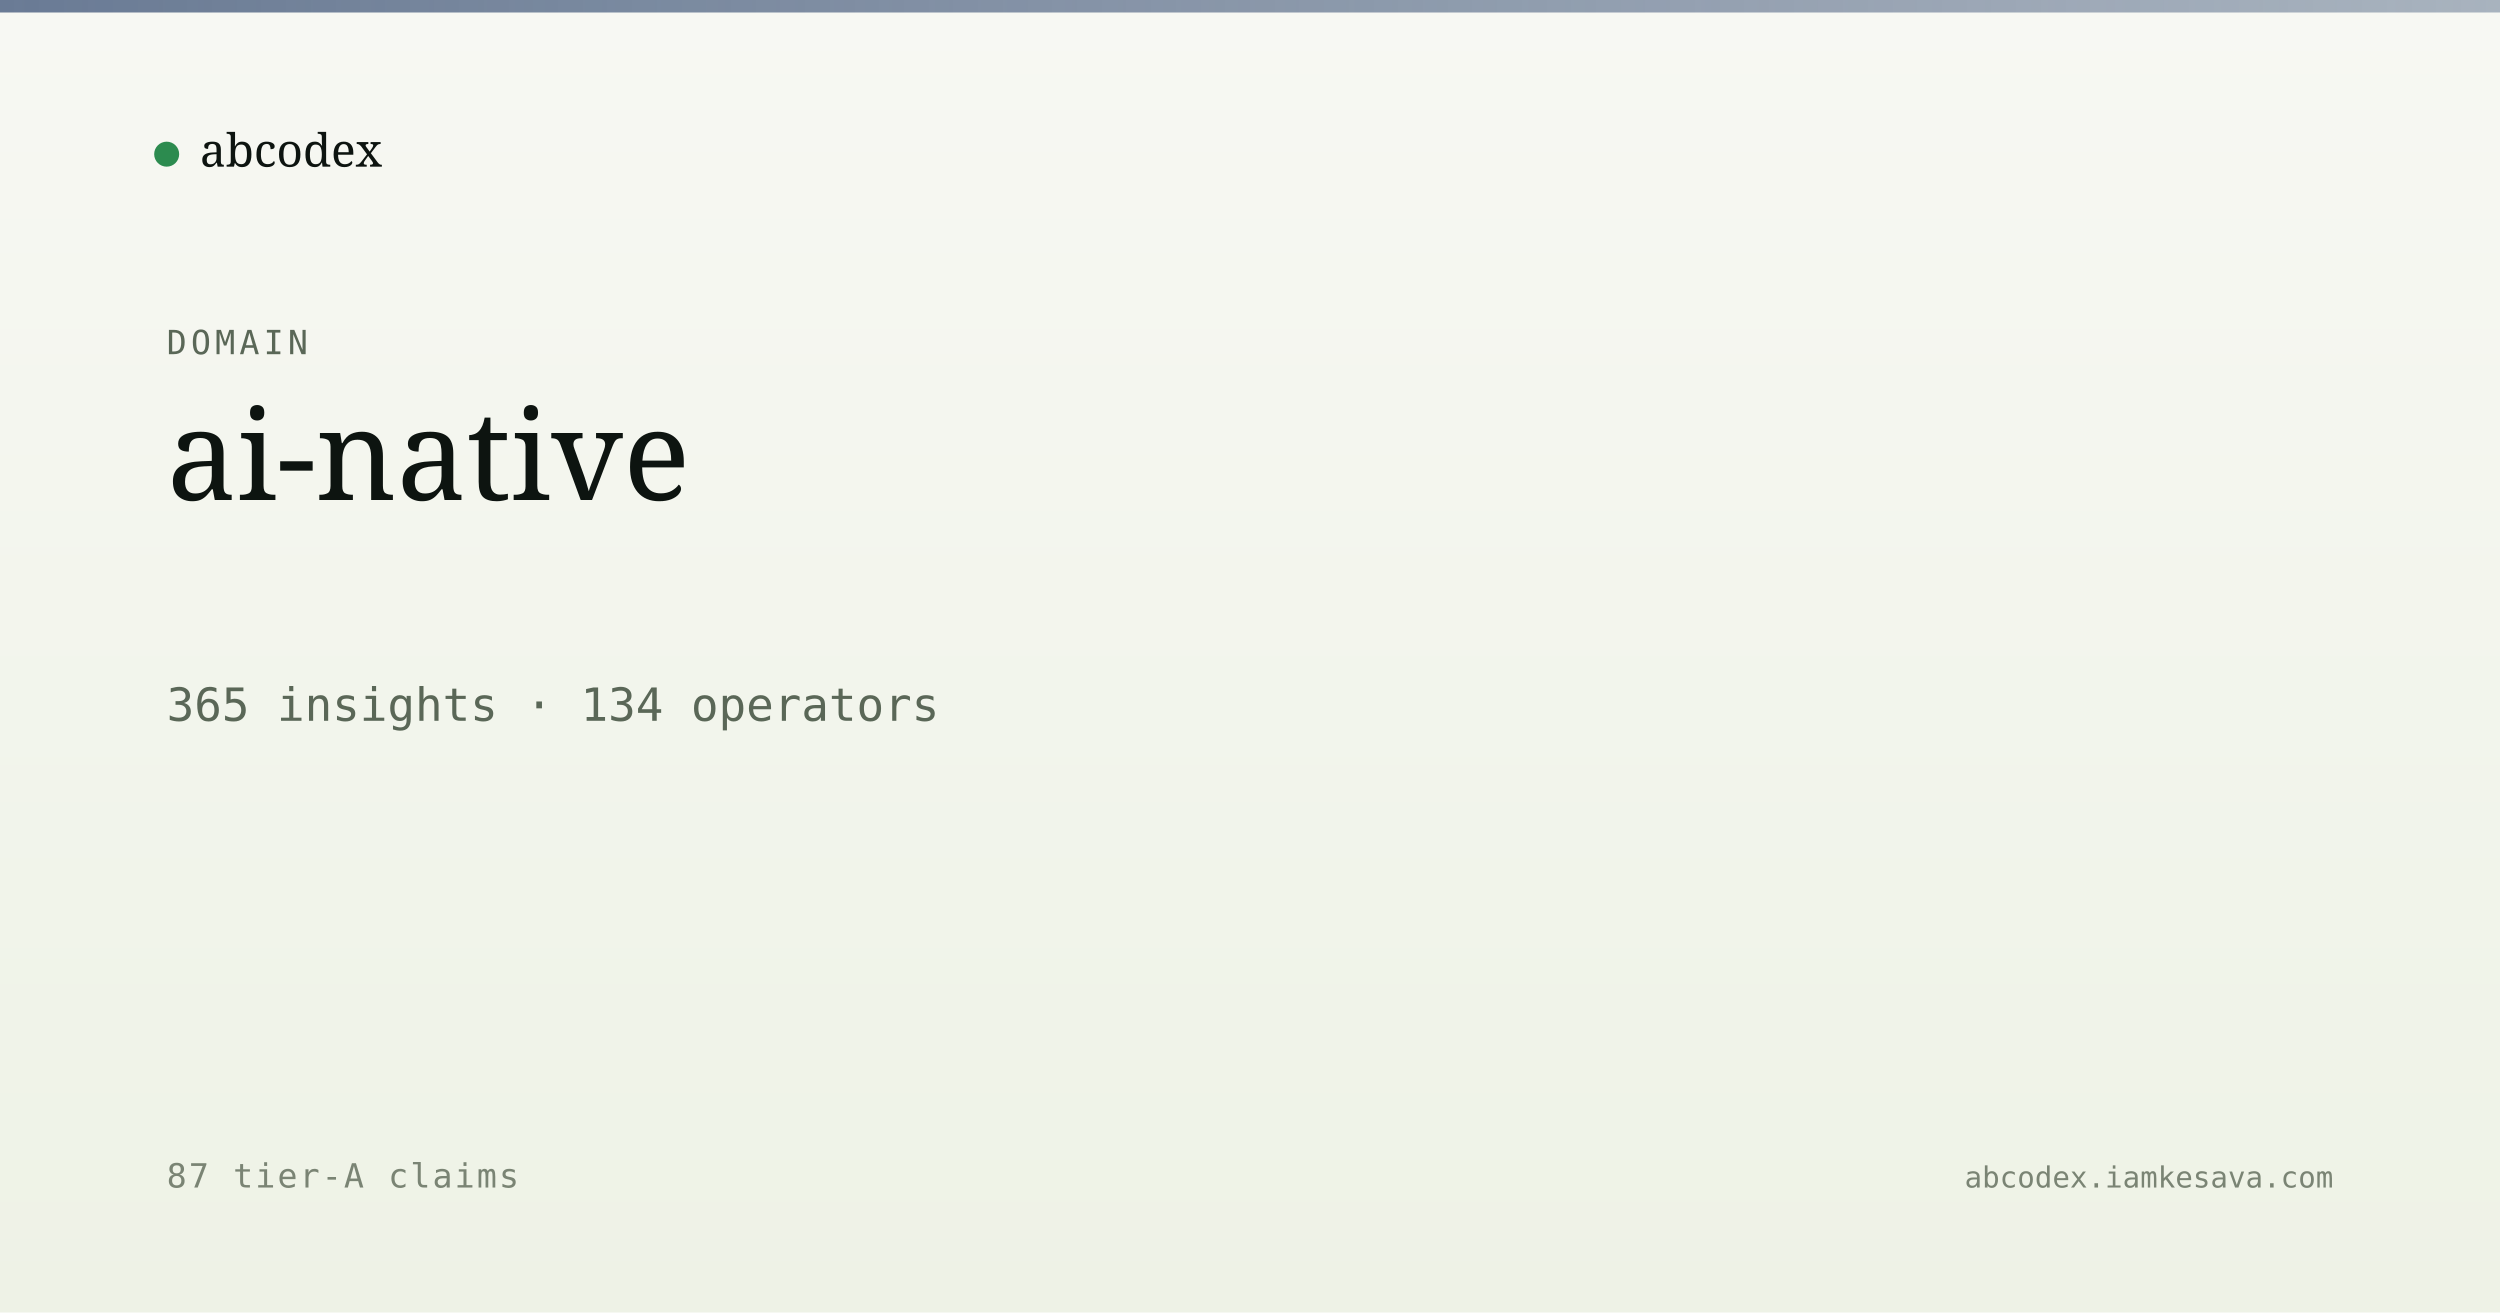
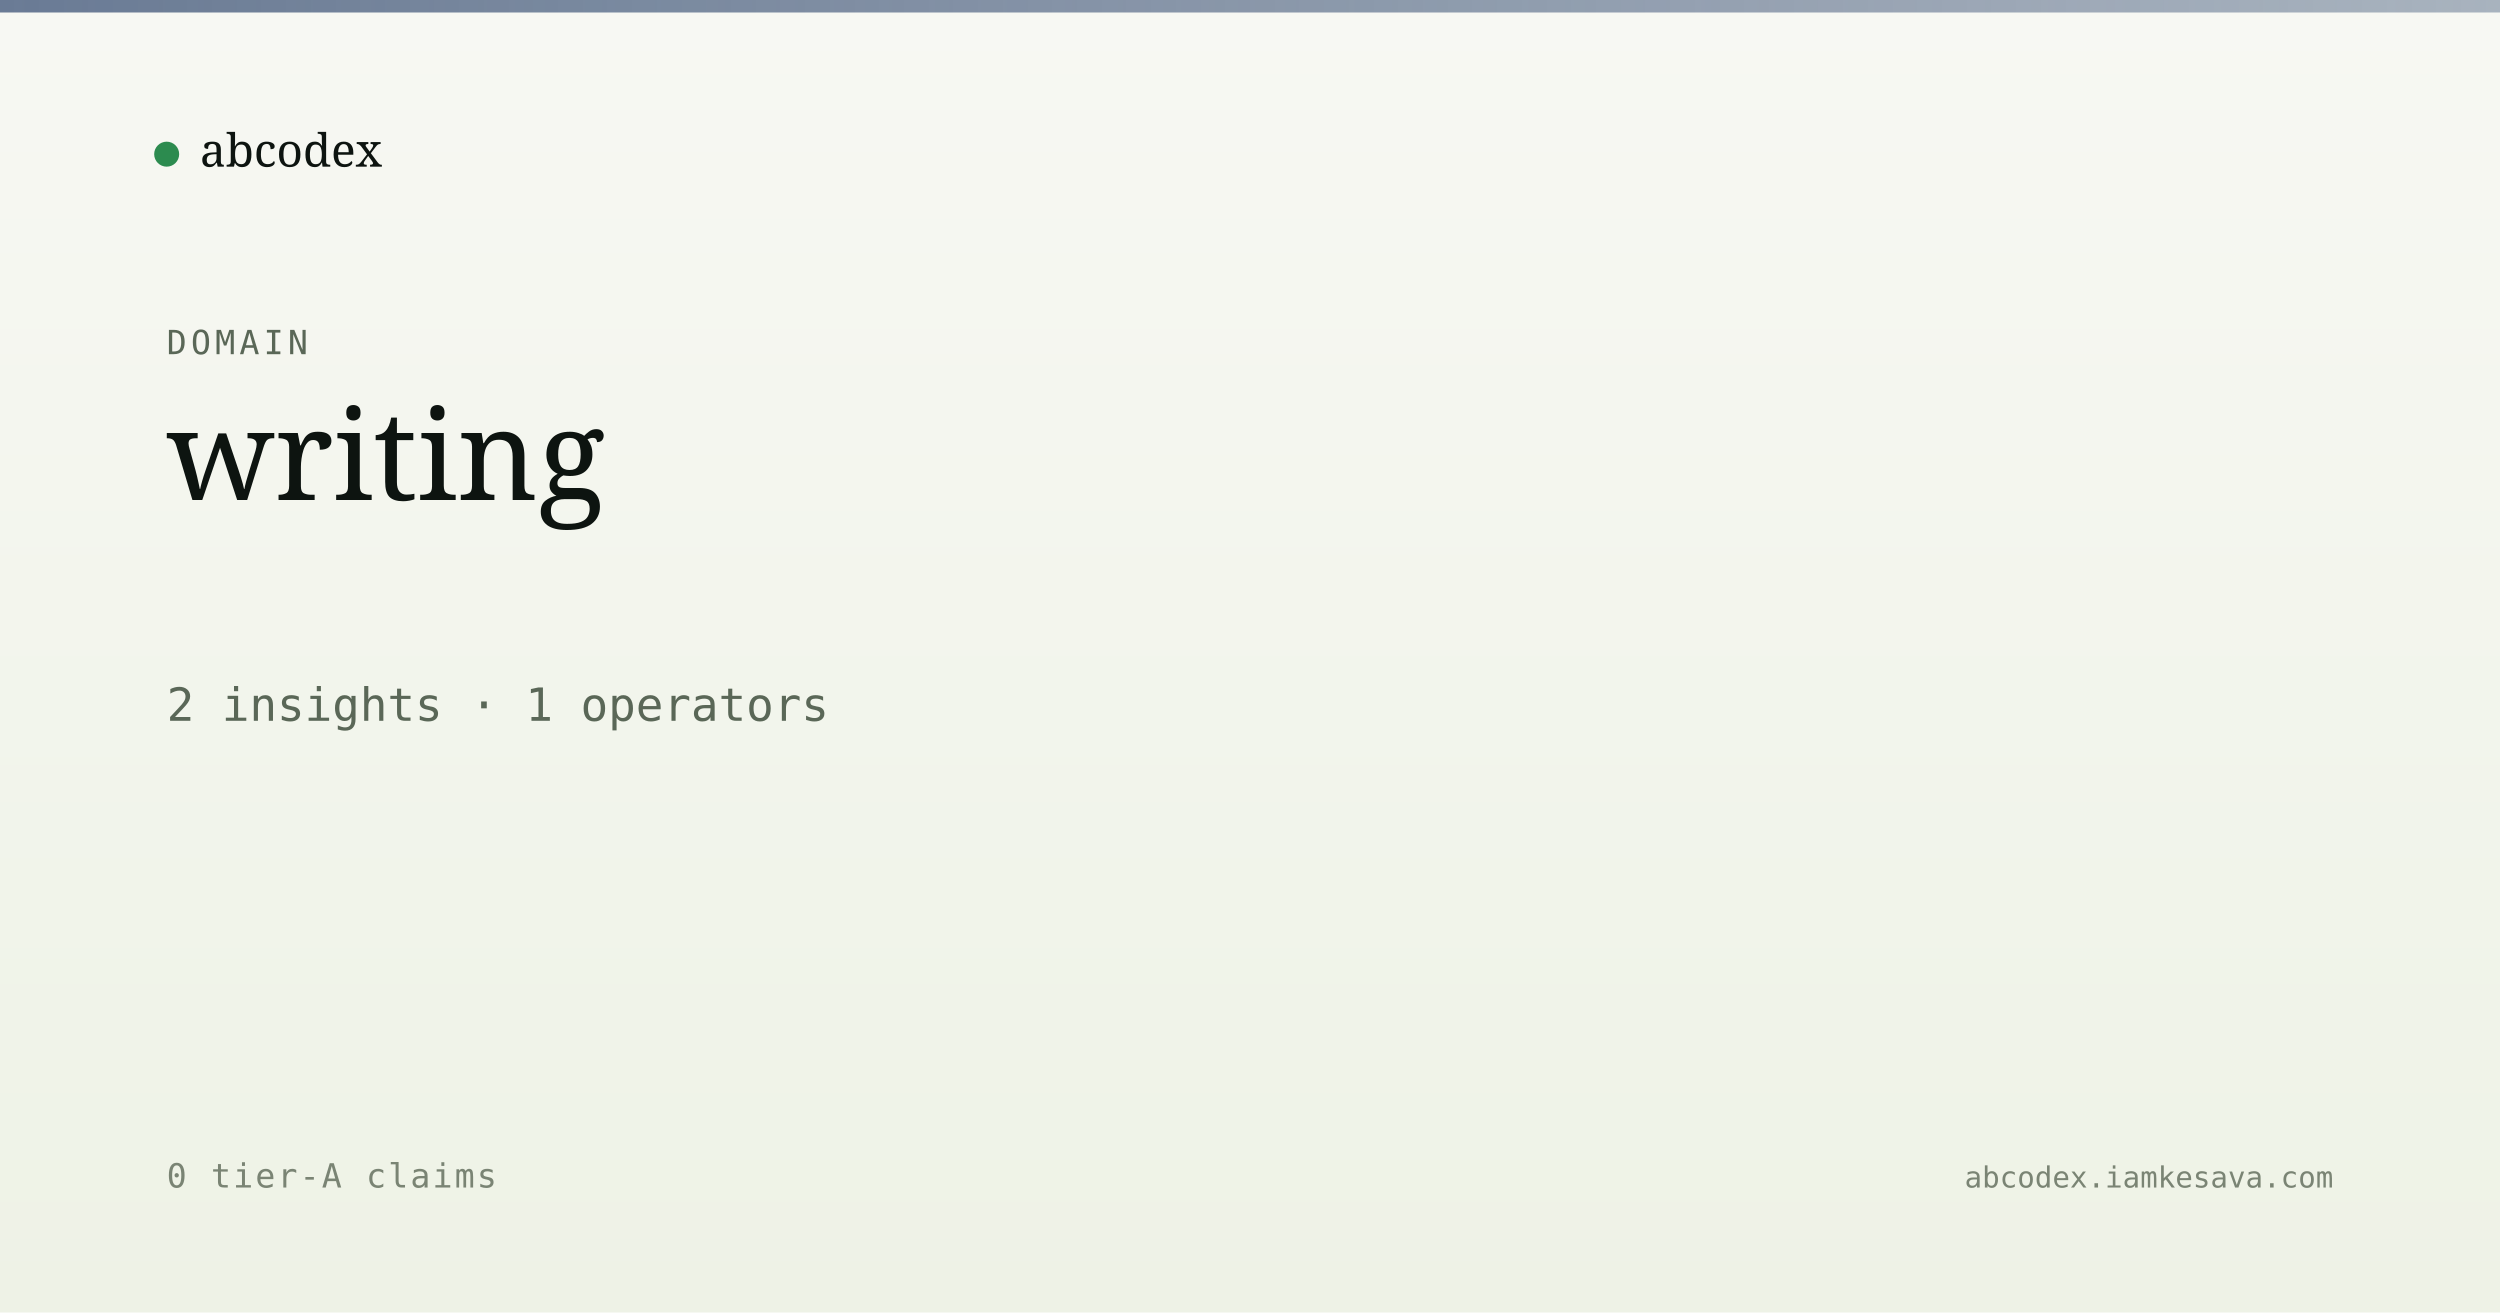
<svg xmlns="http://www.w3.org/2000/svg" viewBox="0 0 1200 630" width="1200" height="630">
  <defs>
    <linearGradient id="bg" x1="0" y1="0" x2="0" y2="1">
      <stop offset="0" stop-color="#f7f8f3" />
      <stop offset="1" stop-color="#eef2e6" />
    </linearGradient>
    <linearGradient id="band" x1="0" y1="0" x2="1" y2="0">
      <stop offset="0" stop-color="#5a6d8a" stop-opacity="0.9" />
      <stop offset="1" stop-color="#5a6d8a" stop-opacity="0.5" />
    </linearGradient>
  </defs>
  <rect width="1200" height="630" fill="url(#bg)" />
  <rect x="0" y="0" width="1200" height="6" fill="url(#band)" />
  <g transform="translate(80, 60)">
    <circle cx="0" cy="14" r="6" fill="#2c8b4f" />
    <text x="16" y="20" font-family="Newsreader, serif" font-size="22" fill="#0d1410">abcodex</text>
  </g>
  <text x="80" y="170" font-family="JetBrains Mono, monospace" font-size="16" fill="#5a6757" letter-spacing="2">DOMAIN</text>
-   <text x="80" y="240" font-family="Newsreader, serif" font-size="60" font-weight="500" fill="#0d1410">ai-native</text>
-   <text x="80" y="346" font-family="JetBrains Mono, monospace" font-size="22" fill="#5a6757">365 insights · 134 operators</text>
-   <text x="80" y="570" font-family="JetBrains Mono, monospace" font-size="16" fill="#7a8474" letter-spacing="1">87 tier-A claims</text>
+   <text x="80" y="240" font-family="Newsreader, serif" font-size="60" font-weight="500" fill="#0d1410">writing</text>
+   <text x="80" y="346" font-family="JetBrains Mono, monospace" font-size="22" fill="#5a6757">2 insights · 1 operators</text>
+   <text x="80" y="570" font-family="JetBrains Mono, monospace" font-size="16" fill="#7a8474" letter-spacing="1">0 tier-A claims</text>
  <text x="1120" y="570" text-anchor="end" font-family="JetBrains Mono, monospace" font-size="14" fill="#7a8474">abcodex.iamkesava.com</text>
</svg>
